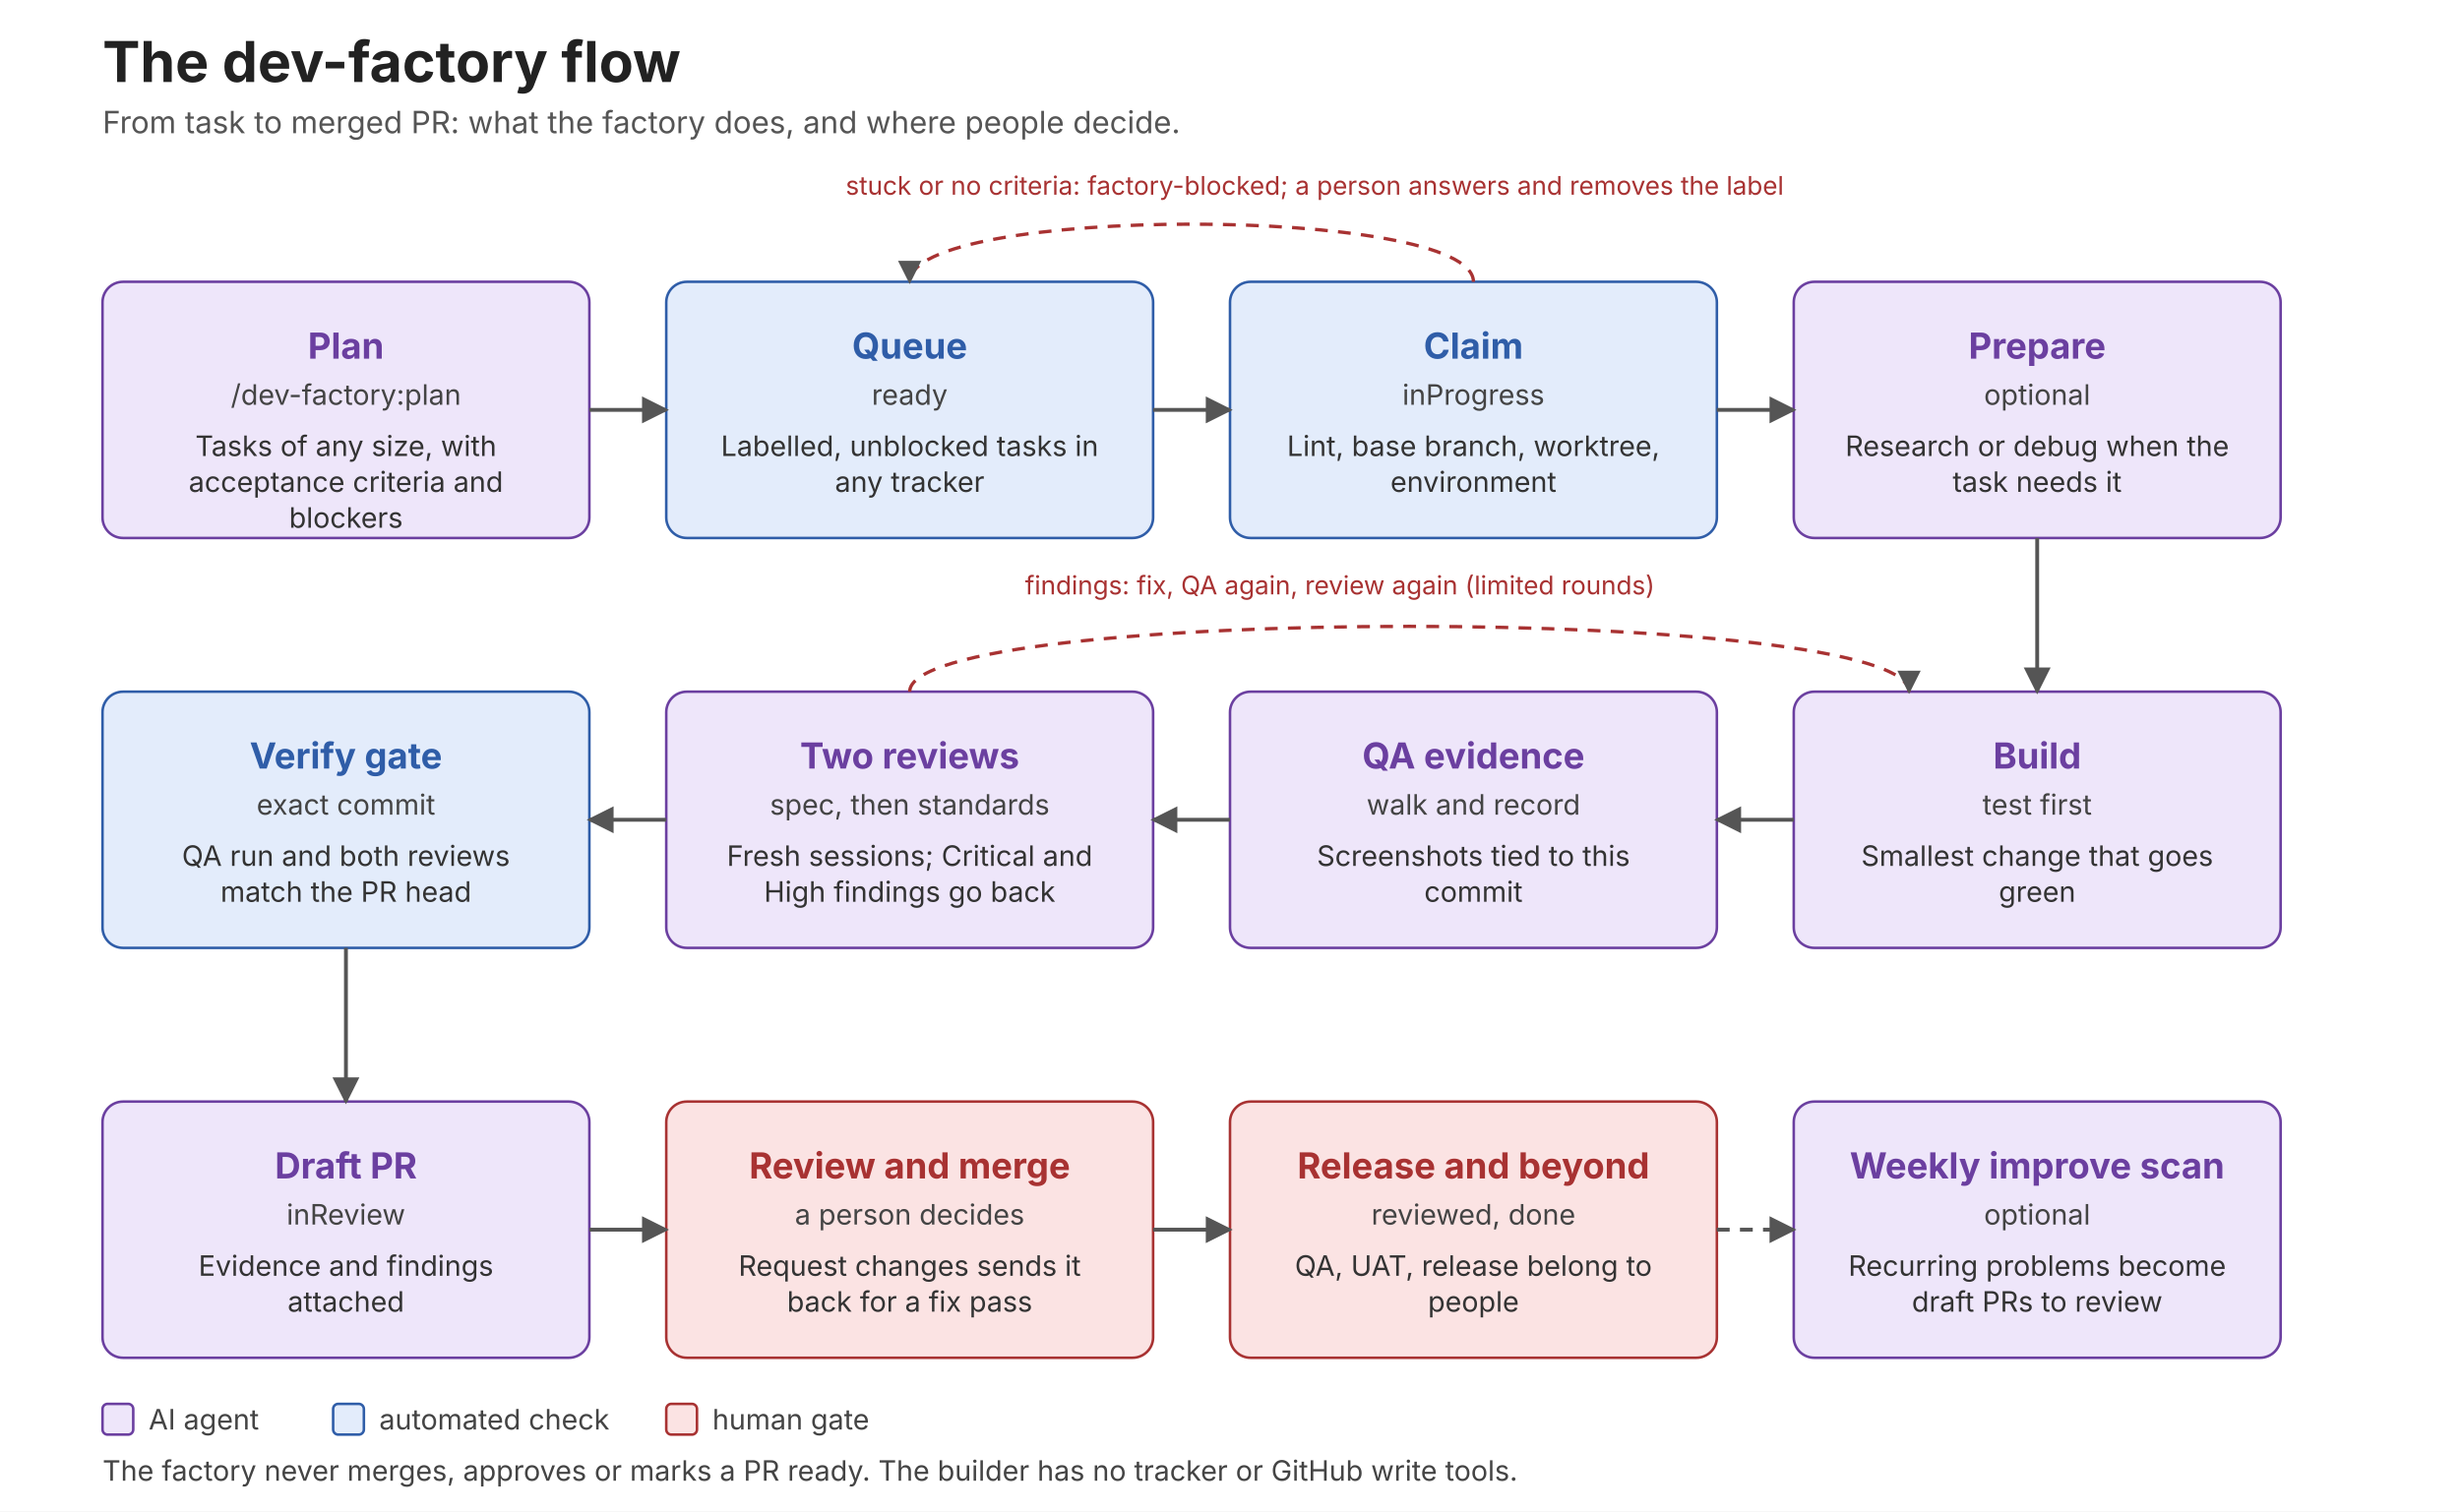
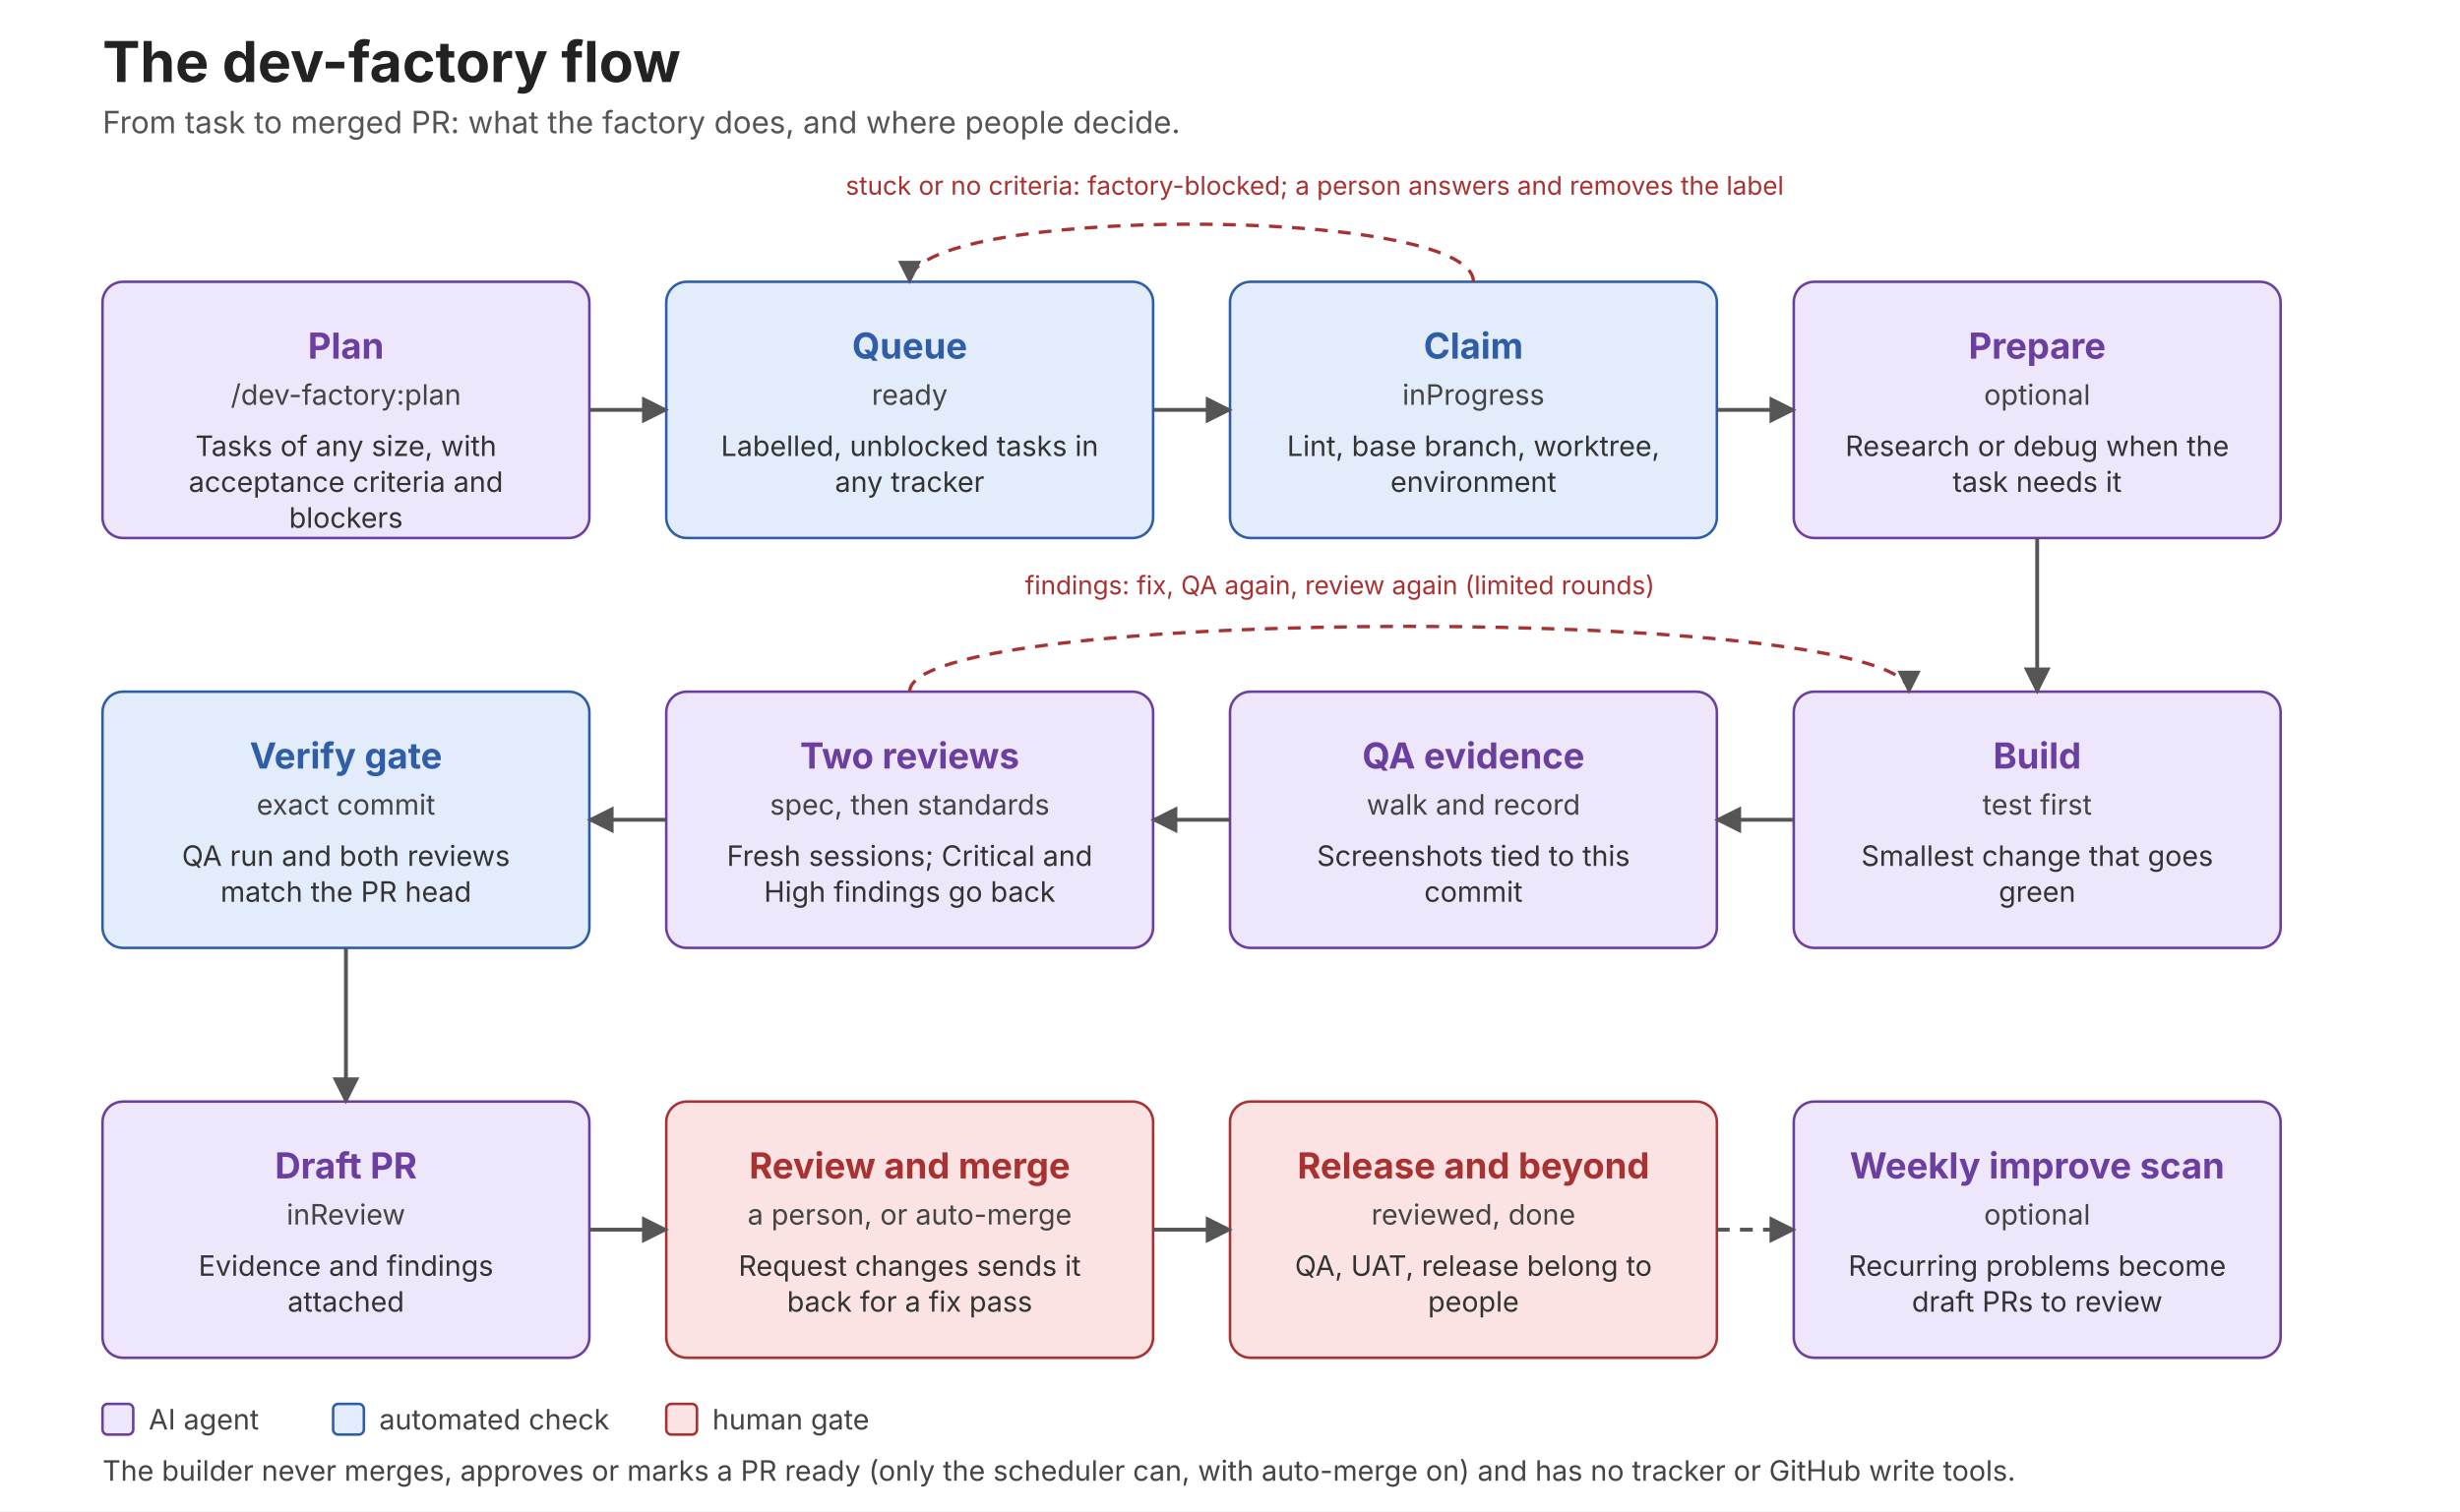
<svg xmlns="http://www.w3.org/2000/svg" viewBox="0 0 960 590" font-family="system-ui, -apple-system, Segoe UI, sans-serif">
  <defs>
    <marker id="a" viewBox="0 0 10 10" refX="9" refY="5" markerWidth="7" markerHeight="7" orient="auto-start-reverse">
      <path d="M0 0L10 5L0 10z" fill="#555" />
    </marker>
  </defs>
  <rect width="960" height="590" fill="#fff" />
  <text x="40" y="32" font-size="22" font-weight="700" fill="#222">The dev-factory flow</text>
  <text x="40" y="52" font-size="12" fill="#555">From task to merged PR: what the factory does, and where people decide.</text>
  <rect x="40" y="110" width="190" height="100" rx="8" fill="#EEE6FA" stroke="#6B3FA0" />
  <text x="135" y="140" text-anchor="middle" font-size="14" font-weight="700" fill="#6B3FA0">Plan</text>
  <text x="135" y="158" text-anchor="middle" font-size="11" fill="#444">/dev-factory:plan</text>
  <text x="135" y="178" text-anchor="middle" font-size="11" fill="#333">Tasks of any size, with</text>
  <text x="135" y="192" text-anchor="middle" font-size="11" fill="#333">acceptance criteria and</text>
  <text x="135" y="206" text-anchor="middle" font-size="11" fill="#333">blockers</text>
  <rect x="260" y="110" width="190" height="100" rx="8" fill="#E3ECFB" stroke="#2F5DA8" />
  <text x="355" y="140" text-anchor="middle" font-size="14" font-weight="700" fill="#2F5DA8">Queue</text>
  <text x="355" y="158" text-anchor="middle" font-size="11" fill="#444">ready</text>
  <text x="355" y="178" text-anchor="middle" font-size="11" fill="#333">Labelled, unblocked tasks in</text>
  <text x="355" y="192" text-anchor="middle" font-size="11" fill="#333">any tracker</text>
  <rect x="480" y="110" width="190" height="100" rx="8" fill="#E3ECFB" stroke="#2F5DA8" />
  <text x="575" y="140" text-anchor="middle" font-size="14" font-weight="700" fill="#2F5DA8">Claim</text>
  <text x="575" y="158" text-anchor="middle" font-size="11" fill="#444">inProgress</text>
  <text x="575" y="178" text-anchor="middle" font-size="11" fill="#333">Lint, base branch, worktree,</text>
  <text x="575" y="192" text-anchor="middle" font-size="11" fill="#333">environment</text>
  <rect x="700" y="110" width="190" height="100" rx="8" fill="#EEE6FA" stroke="#6B3FA0" />
  <text x="795" y="140" text-anchor="middle" font-size="14" font-weight="700" fill="#6B3FA0">Prepare</text>
  <text x="795" y="158" text-anchor="middle" font-size="11" fill="#444">optional</text>
  <text x="795" y="178" text-anchor="middle" font-size="11" fill="#333">Research or debug when the</text>
  <text x="795" y="192" text-anchor="middle" font-size="11" fill="#333">task needs it</text>
  <rect x="700" y="270" width="190" height="100" rx="8" fill="#EEE6FA" stroke="#6B3FA0" />
  <text x="795" y="300" text-anchor="middle" font-size="14" font-weight="700" fill="#6B3FA0">Build</text>
  <text x="795" y="318" text-anchor="middle" font-size="11" fill="#444">test first</text>
  <text x="795" y="338" text-anchor="middle" font-size="11" fill="#333">Smallest change that goes</text>
  <text x="795" y="352" text-anchor="middle" font-size="11" fill="#333">green</text>
  <rect x="480" y="270" width="190" height="100" rx="8" fill="#EEE6FA" stroke="#6B3FA0" />
  <text x="575" y="300" text-anchor="middle" font-size="14" font-weight="700" fill="#6B3FA0">QA evidence</text>
  <text x="575" y="318" text-anchor="middle" font-size="11" fill="#444">walk and record</text>
  <text x="575" y="338" text-anchor="middle" font-size="11" fill="#333">Screenshots tied to this</text>
  <text x="575" y="352" text-anchor="middle" font-size="11" fill="#333">commit</text>
  <rect x="260" y="270" width="190" height="100" rx="8" fill="#EEE6FA" stroke="#6B3FA0" />
  <text x="355" y="300" text-anchor="middle" font-size="14" font-weight="700" fill="#6B3FA0">Two reviews</text>
  <text x="355" y="318" text-anchor="middle" font-size="11" fill="#444">spec, then standards</text>
  <text x="355" y="338" text-anchor="middle" font-size="11" fill="#333">Fresh sessions; Critical and</text>
  <text x="355" y="352" text-anchor="middle" font-size="11" fill="#333">High findings go back</text>
  <rect x="40" y="270" width="190" height="100" rx="8" fill="#E3ECFB" stroke="#2F5DA8" />
  <text x="135" y="300" text-anchor="middle" font-size="14" font-weight="700" fill="#2F5DA8">Verify gate</text>
  <text x="135" y="318" text-anchor="middle" font-size="11" fill="#444">exact commit</text>
  <text x="135" y="338" text-anchor="middle" font-size="11" fill="#333">QA run and both reviews</text>
  <text x="135" y="352" text-anchor="middle" font-size="11" fill="#333">match the PR head</text>
  <rect x="40" y="430" width="190" height="100" rx="8" fill="#EEE6FA" stroke="#6B3FA0" />
  <text x="135" y="460" text-anchor="middle" font-size="14" font-weight="700" fill="#6B3FA0">Draft PR</text>
  <text x="135" y="478" text-anchor="middle" font-size="11" fill="#444">inReview</text>
  <text x="135" y="498" text-anchor="middle" font-size="11" fill="#333">Evidence and findings</text>
  <text x="135" y="512" text-anchor="middle" font-size="11" fill="#333">attached</text>
  <rect x="260" y="430" width="190" height="100" rx="8" fill="#FBE3E3" stroke="#A83232" />
  <text x="355" y="460" text-anchor="middle" font-size="14" font-weight="700" fill="#A83232">Review and merge</text>
-   <text x="355" y="478" text-anchor="middle" font-size="11" fill="#444">a person decides</text>
+   <text x="355" y="478" text-anchor="middle" font-size="11" fill="#444">a person, or auto-merge</text>
  <text x="355" y="498" text-anchor="middle" font-size="11" fill="#333">Request changes sends it</text>
  <text x="355" y="512" text-anchor="middle" font-size="11" fill="#333">back for a fix pass</text>
  <rect x="480" y="430" width="190" height="100" rx="8" fill="#FBE3E3" stroke="#A83232" />
  <text x="575" y="460" text-anchor="middle" font-size="14" font-weight="700" fill="#A83232">Release and beyond</text>
  <text x="575" y="478" text-anchor="middle" font-size="11" fill="#444">reviewed, done</text>
  <text x="575" y="498" text-anchor="middle" font-size="11" fill="#333">QA, UAT, release belong to</text>
  <text x="575" y="512" text-anchor="middle" font-size="11" fill="#333">people</text>
  <rect x="700" y="430" width="190" height="100" rx="8" fill="#EEE6FA" stroke="#6B3FA0" />
  <text x="795" y="460" text-anchor="middle" font-size="14" font-weight="700" fill="#6B3FA0">Weekly improve scan</text>
  <text x="795" y="478" text-anchor="middle" font-size="11" fill="#444">optional</text>
  <text x="795" y="498" text-anchor="middle" font-size="11" fill="#333">Recurring problems become</text>
  <text x="795" y="512" text-anchor="middle" font-size="11" fill="#333">draft PRs to review</text>
  <line x1="230" y1="160" x2="260" y2="160" stroke="#555" stroke-width="1.5" marker-end="url(#a)" />
  <line x1="450" y1="160" x2="480" y2="160" stroke="#555" stroke-width="1.5" marker-end="url(#a)" />
  <line x1="670" y1="160" x2="700" y2="160" stroke="#555" stroke-width="1.5" marker-end="url(#a)" />
  <line x1="795" y1="210" x2="795" y2="270" stroke="#555" stroke-width="1.5" marker-end="url(#a)" />
  <line x1="700" y1="320" x2="670" y2="320" stroke="#555" stroke-width="1.5" marker-end="url(#a)" />
  <line x1="480" y1="320" x2="450" y2="320" stroke="#555" stroke-width="1.5" marker-end="url(#a)" />
  <line x1="260" y1="320" x2="230" y2="320" stroke="#555" stroke-width="1.5" marker-end="url(#a)" />
  <line x1="135" y1="370" x2="135" y2="430" stroke="#555" stroke-width="1.5" marker-end="url(#a)" />
  <line x1="230" y1="480" x2="260" y2="480" stroke="#555" stroke-width="1.5" marker-end="url(#a)" />
  <line x1="450" y1="480" x2="480" y2="480" stroke="#555" stroke-width="1.5" marker-end="url(#a)" />
  <line x1="670" y1="480" x2="700" y2="480" stroke="#555" stroke-width="1.5" stroke-dasharray="5 4" marker-end="url(#a)" />
  <path d="M355 270 C355 236 745 236 745 270" fill="none" stroke="#A83232" stroke-width="1.3" stroke-dasharray="5 4" marker-end="url(#a)" />
  <text x="400" y="232" font-size="10" fill="#A83232">findings: fix, QA again, review again (limited rounds)</text>
  <path d="M575 110 C575 80 355 80 355 110" fill="none" stroke="#A83232" stroke-width="1.3" stroke-dasharray="5 4" marker-end="url(#a)" />
  <text x="330" y="76" font-size="10" fill="#A83232">stuck or no criteria: factory-blocked; a person answers and removes the label</text>
  <rect x="40" y="548" width="12" height="12" rx="2" fill="#EEE6FA" stroke="#6B3FA0" />
  <text x="58" y="558" font-size="11" fill="#444">AI agent</text>
  <rect x="130" y="548" width="12" height="12" rx="2" fill="#E3ECFB" stroke="#2F5DA8" />
  <text x="148" y="558" font-size="11" fill="#444">automated check</text>
  <rect x="260" y="548" width="12" height="12" rx="2" fill="#FBE3E3" stroke="#A83232" />
  <text x="278" y="558" font-size="11" fill="#444">human gate</text>
-   <text x="40" y="578" font-size="11" fill="#444">The factory never merges, approves or marks a PR ready. The builder has no tracker or GitHub write tools.</text>
+   <text x="40" y="578" font-size="11" fill="#444">The builder never merges, approves or marks a PR ready (only the scheduler can, with auto-merge on) and has no tracker or GitHub write tools.</text>
</svg>
